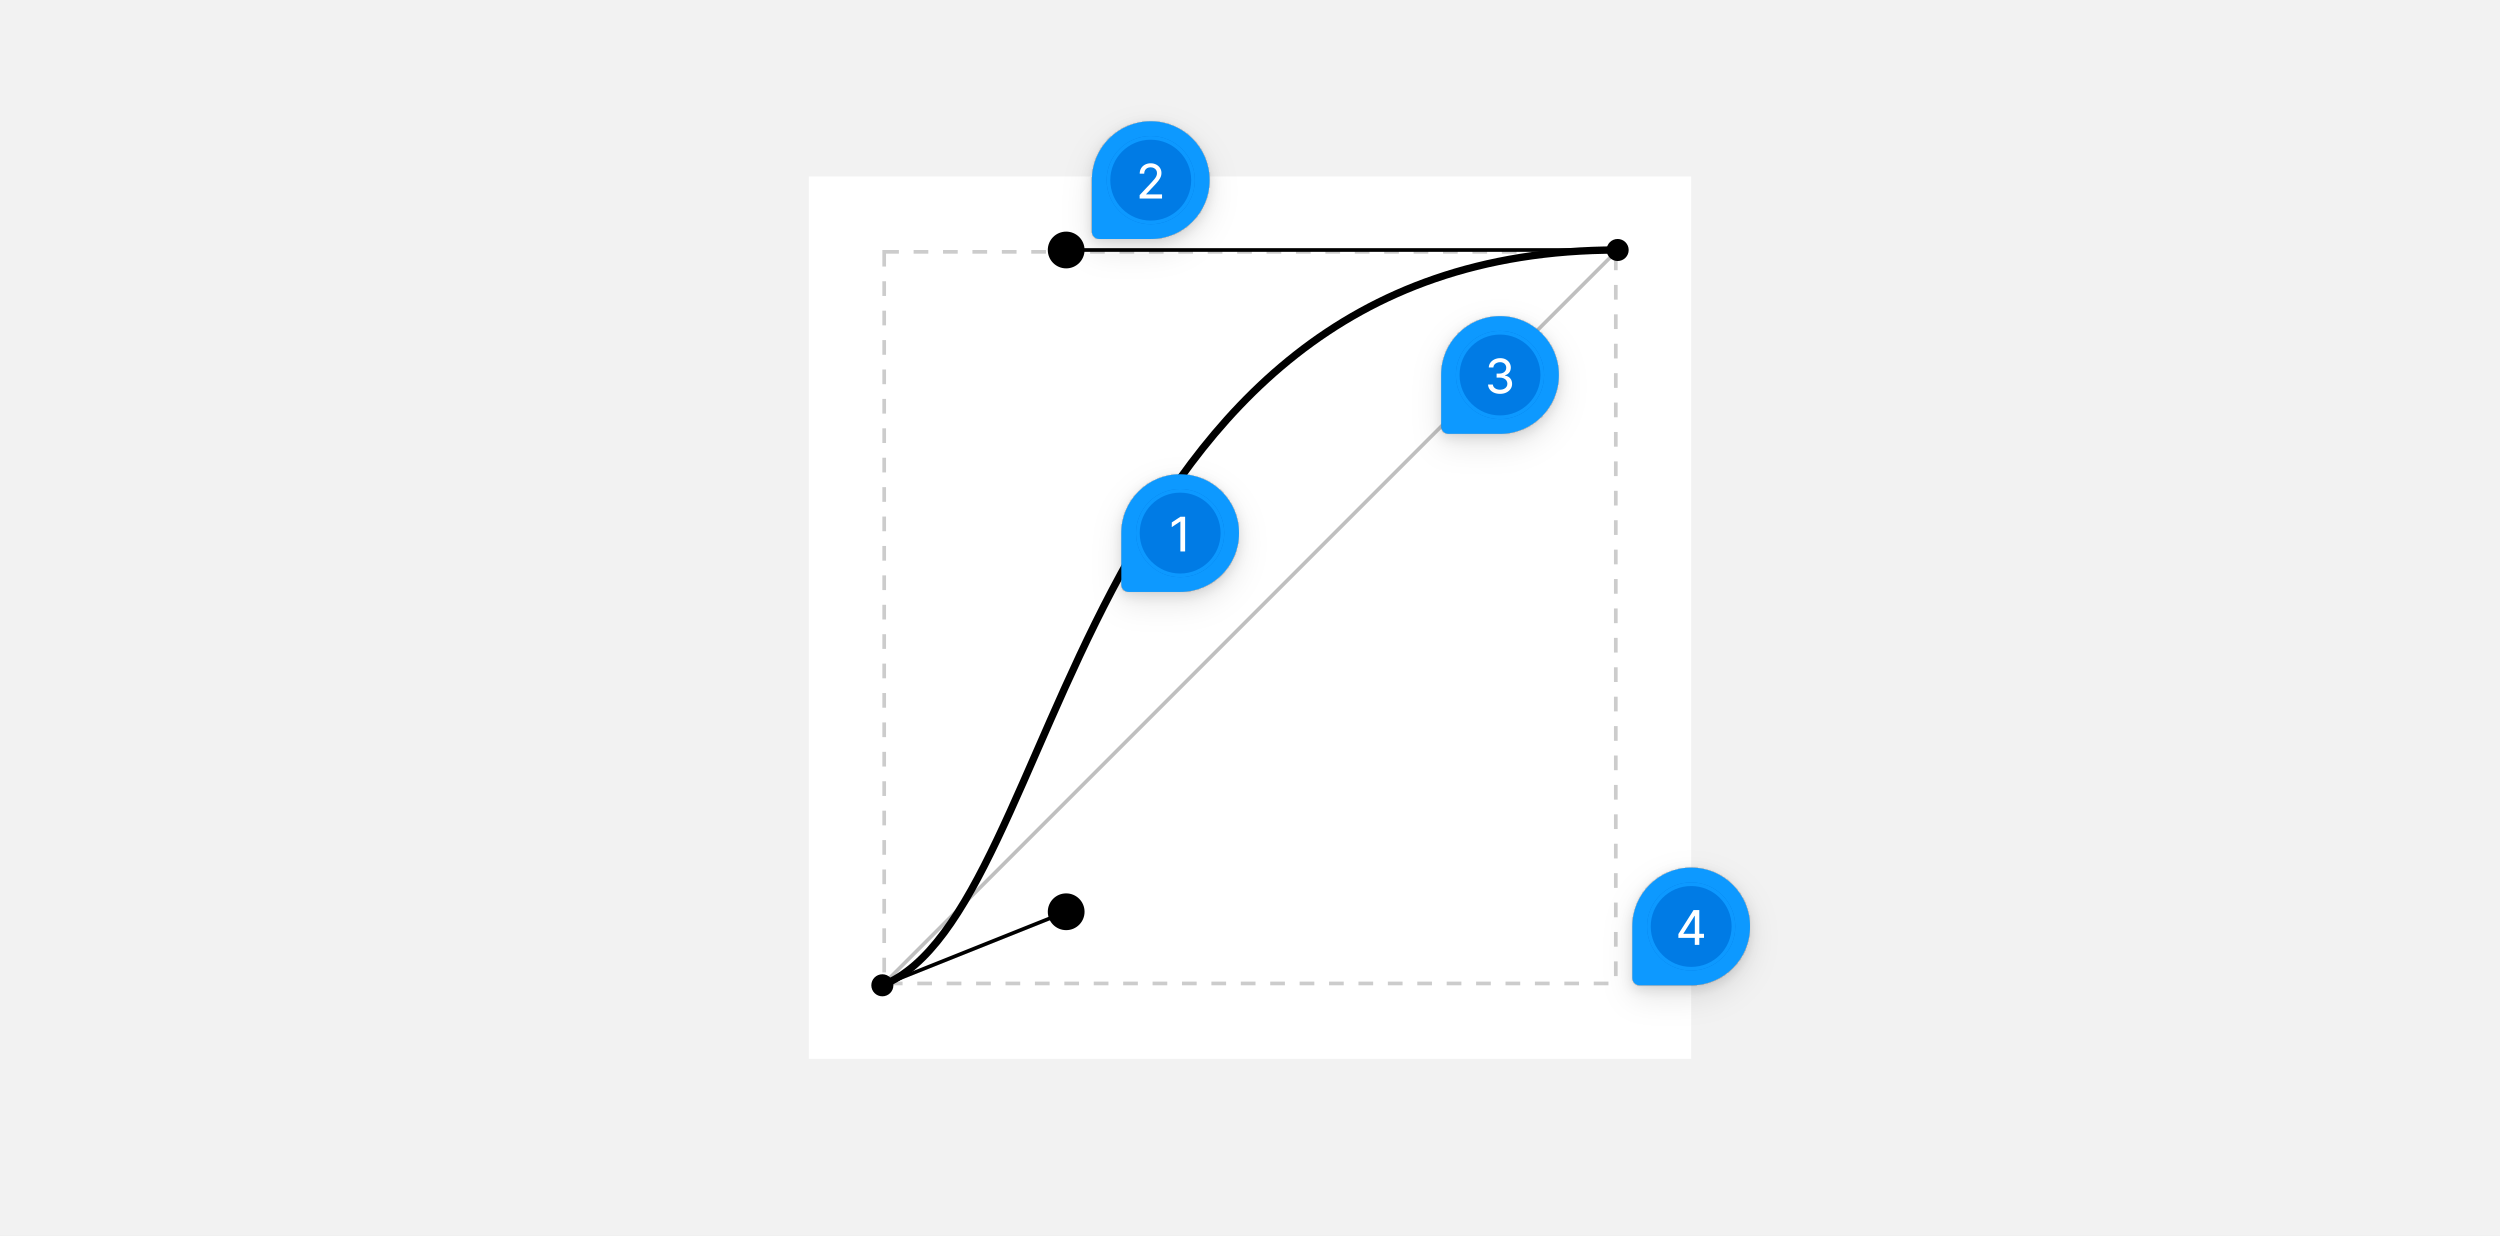
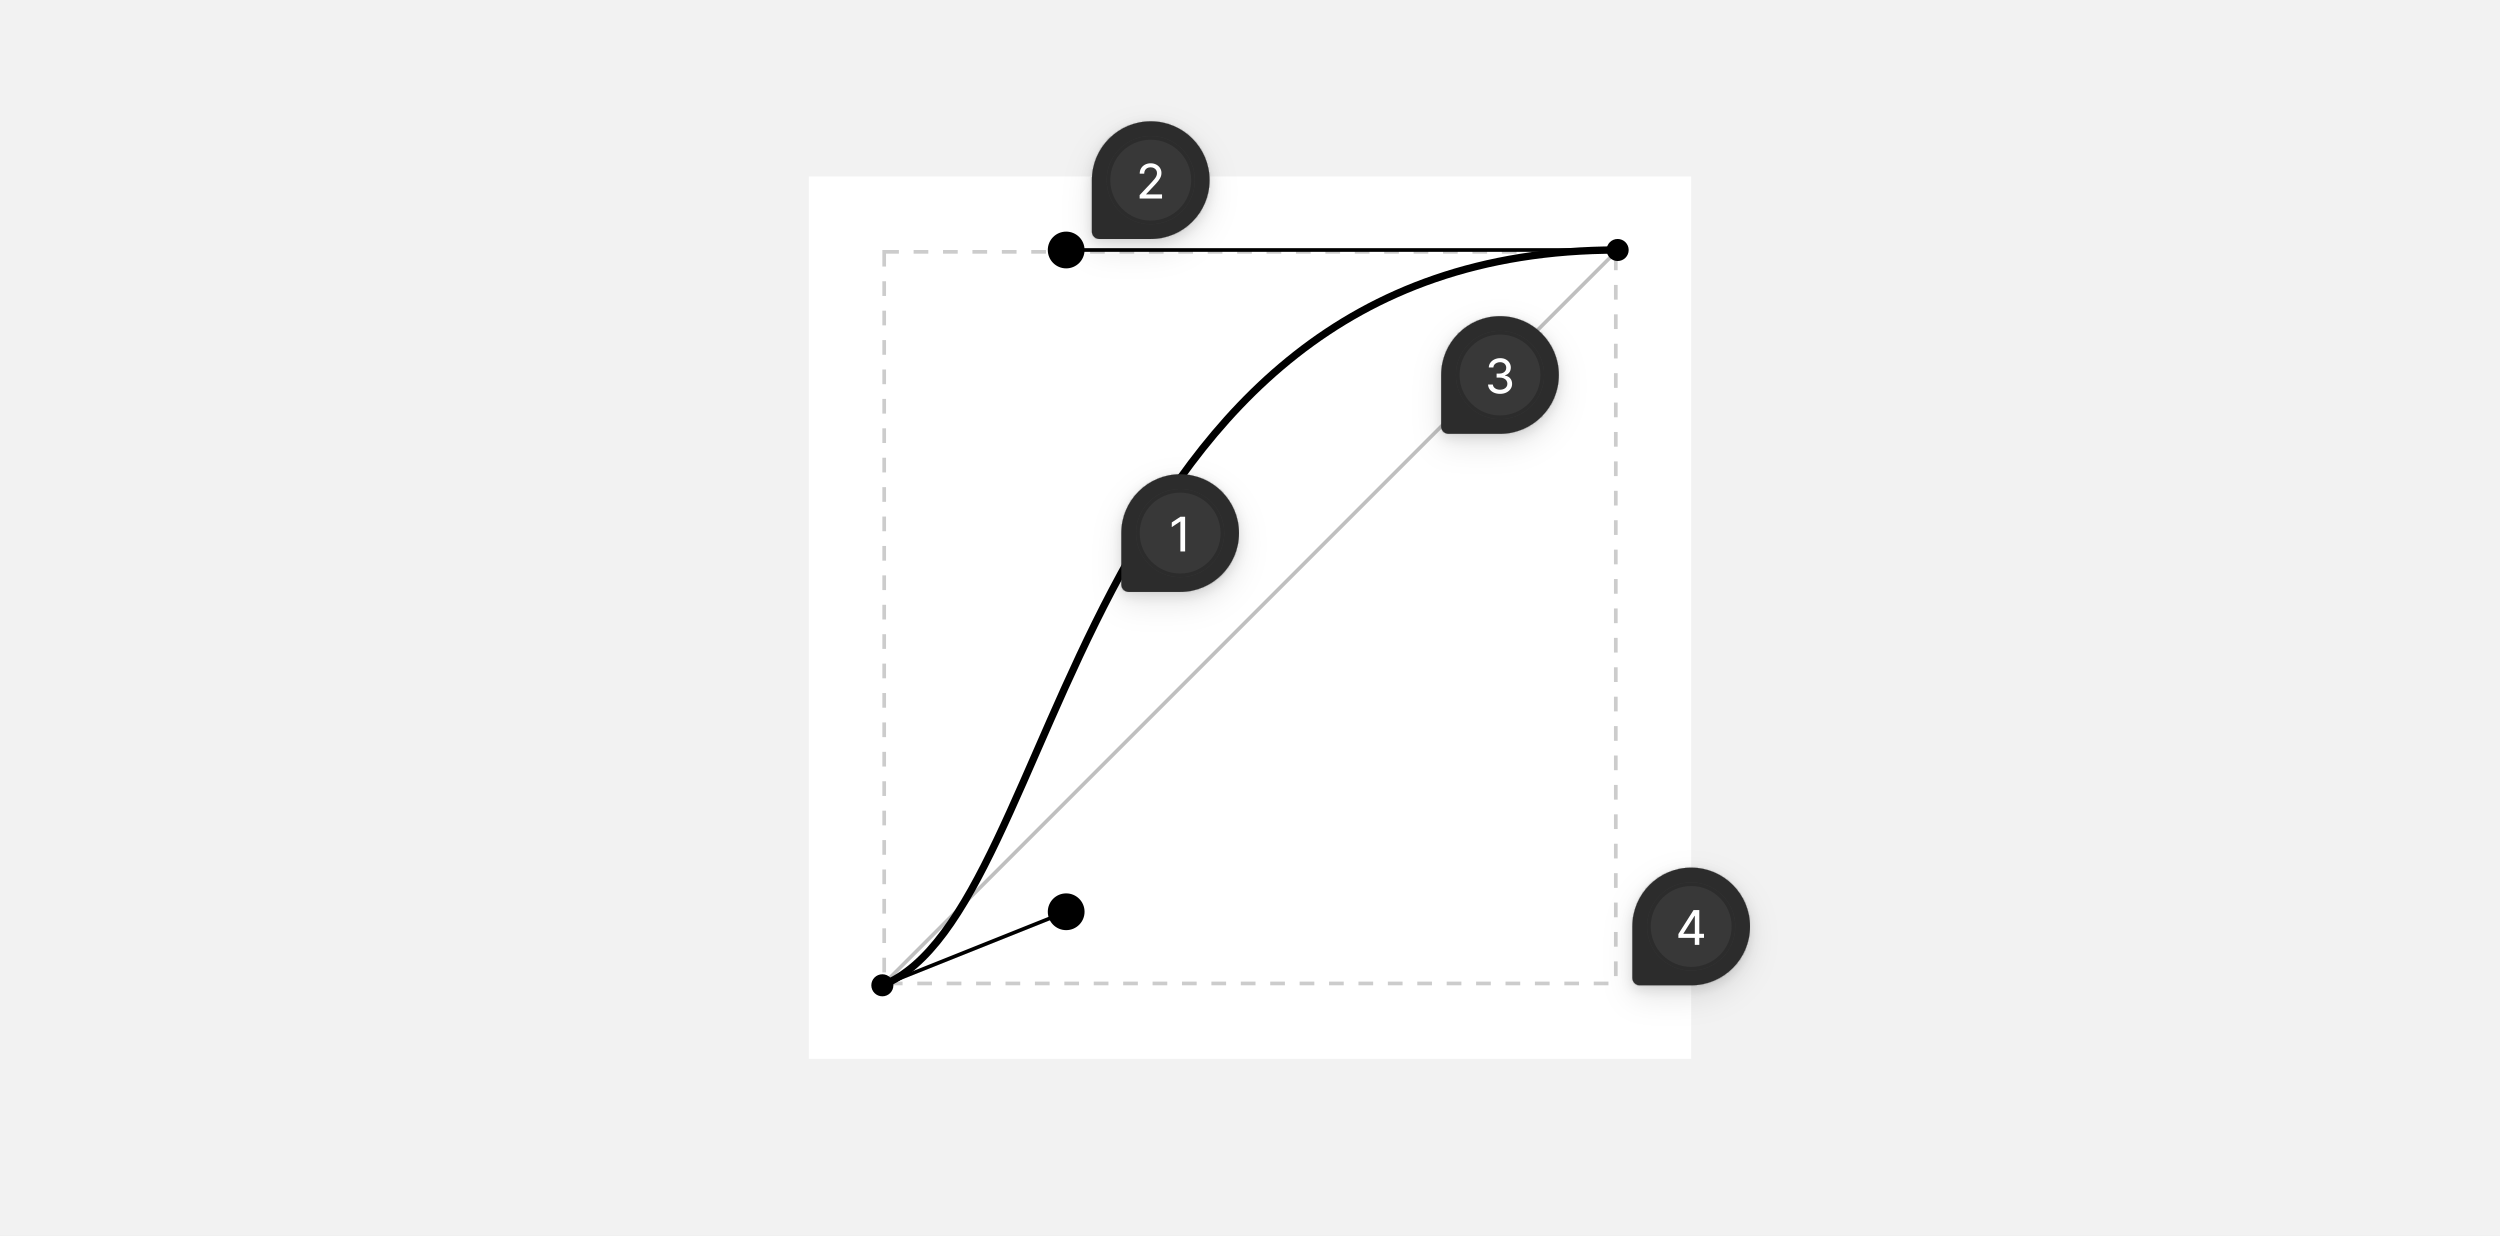
<svg xmlns="http://www.w3.org/2000/svg" width="680" height="336" viewBox="0 0 680 336" fill="none">
  <rect width="680" height="336" fill="#F2F2F2" />
  <rect width="240" height="240" transform="translate(220 48)" fill="white" />
  <rect x="240.5" y="68.5" width="199" height="199" stroke="#CCCCCC" stroke-dasharray="4 4" />
  <path d="M240 268L440 68" stroke="#BFBFBF" />
  <path d="M240 268L290 248" stroke="black" />
  <path d="M440 68H290" stroke="black" />
  <path d="M240 268C290 248 290 68 440 68" stroke="black" stroke-width="2" />
  <circle cx="240" cy="268" r="3" fill="black" />
  <circle cx="440" cy="68" r="3" fill="black" />
  <circle cx="290" cy="248" r="5" fill="black" />
  <circle cx="290" cy="68" r="5" fill="black" />
  <g filter="url(#filter0_ddd_1_14131)">
-     <path d="M305 145C305 136.163 312.163 129 321 129C329.837 129 337 136.163 337 145C337 153.837 329.837 161 321 161H307C305.895 161 305 160.105 305 159V145Z" fill="#0D99FF" />
+     <path d="M305 145C305 136.163 312.163 129 321 129C329.837 129 337 136.163 337 145C337 153.837 329.837 161 321 161H307C305.895 161 305 160.105 305 159V145Z" fill="#2C2C2C" />
  </g>
  <g clip-path="url(#clip0_1_14131)">
-     <rect width="24" height="24" transform="translate(309 133)" fill="#007BE5" />
+     <rect width="24" height="24" transform="translate(309 133)" fill="#383838" />
    <path d="M322.353 140.545V150H321.065V141.861H321.009L318.724 143.366V142.101L321.083 140.545H322.353Z" fill="white" />
  </g>
-   <rect x="309.5" y="133.5" width="23" height="23" rx="11.5" stroke="#0D99FF" />
+   <rect x="309.5" y="133.5" width="23" height="23" rx="11.5" stroke="#2C2C2C" />
  <g filter="url(#filter1_ddd_1_14131)">
-     <path d="M297 49C297 40.163 304.163 33 313 33C321.837 33 329 40.163 329 49C329 57.837 321.837 65 313 65H299C297.895 65 297 64.105 297 63V49Z" fill="#0D99FF" />
+     <path d="M297 49C297 40.163 304.163 33 313 33C321.837 33 329 40.163 329 49C329 57.837 321.837 65 313 65H299C297.895 65 297 64.105 297 63V49Z" fill="#2C2C2C" />
  </g>
  <g clip-path="url(#clip1_1_14131)">
-     <rect width="24" height="24" transform="translate(301 37)" fill="#007BE5" />
+     <rect width="24" height="24" transform="translate(301 37)" fill="#383838" />
    <path d="M309.981 54V53.068L313.143 49.702C313.497 49.32 313.788 48.988 314.016 48.705C314.246 48.422 314.419 48.153 314.533 47.897C314.647 47.642 314.703 47.372 314.703 47.089C314.703 46.766 314.627 46.487 314.473 46.254C314.319 46.017 314.109 45.834 313.845 45.704C313.58 45.575 313.283 45.51 312.954 45.51C312.603 45.51 312.297 45.583 312.035 45.727C311.777 45.872 311.577 46.074 311.435 46.332C311.293 46.591 311.223 46.895 311.223 47.246H309.999C309.999 46.683 310.129 46.189 310.387 45.764C310.646 45.34 311.001 45.009 311.453 44.772C311.906 44.535 312.417 44.416 312.986 44.416C313.562 44.416 314.069 44.535 314.51 44.772C314.95 45.006 315.294 45.323 315.544 45.723C315.793 46.123 315.918 46.571 315.918 47.066C315.918 47.417 315.853 47.76 315.724 48.096C315.598 48.428 315.377 48.799 315.064 49.208C314.75 49.614 314.313 50.108 313.752 50.69L311.754 52.809V52.883H316.075V54H309.981Z" fill="white" />
  </g>
-   <rect x="301.5" y="37.5" width="23" height="23" rx="11.5" stroke="#0D99FF" />
+   <rect x="301.5" y="37.5" width="23" height="23" rx="11.5" stroke="#2C2C2C" />
  <g filter="url(#filter2_ddd_1_14131)">
-     <path d="M392 102C392 93.163 399.163 86 408 86C416.837 86 424 93.163 424 102C424 110.837 416.837 118 408 118H394C392.895 118 392 117.105 392 116V102Z" fill="#0D99FF" />
+     <path d="M392 102C392 93.163 399.163 86 408 86C416.837 86 424 93.163 424 102C424 110.837 416.837 118 408 118H394C392.895 118 392 117.105 392 116V102Z" fill="#2C2C2C" />
  </g>
  <g clip-path="url(#clip2_1_14131)">
-     <rect width="24" height="24" transform="translate(396 90)" fill="#007BE5" />
+     <rect width="24" height="24" transform="translate(396 90)" fill="#383838" />
    <path d="M408.023 107.129C407.401 107.129 406.847 107.023 406.361 106.811C405.875 106.595 405.49 106.297 405.207 105.915C404.924 105.533 404.772 105.09 404.75 104.586H406.052C406.076 104.878 406.176 105.13 406.352 105.343C406.53 105.555 406.763 105.72 407.049 105.837C407.338 105.951 407.658 106.007 408.009 106.007C408.397 106.007 408.742 105.94 409.043 105.804C409.345 105.669 409.58 105.48 409.75 105.237C409.922 104.993 410.008 104.713 410.008 104.396C410.008 104.064 409.924 103.772 409.754 103.519C409.588 103.264 409.345 103.064 409.025 102.919C408.705 102.774 408.315 102.702 407.857 102.702H407.077V101.613H407.857C408.22 101.613 408.539 101.548 408.812 101.419C409.089 101.286 409.306 101.103 409.463 100.869C409.62 100.632 409.699 100.354 409.699 100.034C409.699 99.729 409.63 99.463 409.491 99.235C409.356 99.007 409.163 98.83 408.914 98.704C408.668 98.575 408.377 98.51 408.042 98.51C407.725 98.51 407.428 98.569 407.151 98.686C406.874 98.8 406.647 98.964 406.472 99.18C406.3 99.395 406.206 99.654 406.19 99.955H404.949C404.967 99.451 405.118 99.009 405.401 98.63C405.684 98.249 406.056 97.952 406.518 97.739C406.983 97.524 407.497 97.416 408.06 97.416C408.657 97.416 409.17 97.535 409.597 97.772C410.028 98.006 410.359 98.316 410.59 98.704C410.824 99.092 410.941 99.514 410.941 99.969C410.941 100.502 410.798 100.954 410.511 101.326C410.225 101.696 409.839 101.95 409.353 102.088V102.162C409.965 102.257 410.441 102.508 410.779 102.914C411.121 103.318 411.292 103.819 411.292 104.419C411.292 104.936 411.15 105.4 410.867 105.809C410.584 106.218 410.196 106.541 409.703 106.778C409.211 107.012 408.651 107.129 408.023 107.129Z" fill="white" />
  </g>
-   <rect x="396.5" y="90.5" width="23" height="23" rx="11.5" stroke="#0D99FF" />
+   <rect x="396.5" y="90.5" width="23" height="23" rx="11.5" stroke="#2C2C2C" />
  <g filter="url(#filter3_ddd_1_14131)">
-     <path d="M444 252C444 243.163 451.163 236 460 236C468.837 236 476 243.163 476 252C476 260.837 468.837 268 460 268H446C444.895 268 444 267.105 444 266V252Z" fill="#0D99FF" />
+     <path d="M444 252C444 243.163 451.163 236 460 236C468.837 236 476 243.163 476 252C476 260.837 468.837 268 460 268H446C444.895 268 444 267.105 444 266V252Z" fill="#2C2C2C" />
  </g>
  <g clip-path="url(#clip3_1_14131)">
-     <rect width="24" height="24" transform="translate(448 240)" fill="#007BE5" />
+     <rect width="24" height="24" transform="translate(448 240)" fill="#383838" />
    <path d="M456.519 255.107V254.059L460.642 247.545H461.436V249.124H460.919L457.886 253.921V253.995H463.485V255.107H456.519ZM460.983 257V254.789L460.993 254.309V247.545H462.211V257H460.983Z" fill="white" />
  </g>
-   <rect x="448.5" y="240.5" width="23" height="23" rx="11.5" stroke="#0D99FF" />
+   <rect x="448.5" y="240.5" width="23" height="23" rx="11.5" stroke="#2C2C2C" />
  <defs>
    <filter id="filter0_ddd_1_14131" x="297" y="124" width="48" height="48" filterUnits="userSpaceOnUse" color-interpolation-filters="sRGB">
      <feFlood flood-opacity="0" result="BackgroundImageFix" />
      <feColorMatrix in="SourceAlpha" type="matrix" values="0 0 0 0 0 0 0 0 0 0 0 0 0 0 0 0 0 0 127 0" result="hardAlpha" />
      <feOffset dy="1" />
      <feGaussianBlur stdDeviation="1.5" />
      <feColorMatrix type="matrix" values="0 0 0 0 0 0 0 0 0 0 0 0 0 0 0 0 0 0 0.1 0" />
      <feBlend mode="normal" in2="BackgroundImageFix" result="effect1_dropShadow_1_14131" />
      <feColorMatrix in="SourceAlpha" type="matrix" values="0 0 0 0 0 0 0 0 0 0 0 0 0 0 0 0 0 0 127 0" result="hardAlpha" />
      <feOffset dy="3" />
      <feGaussianBlur stdDeviation="4" />
      <feColorMatrix type="matrix" values="0 0 0 0 0 0 0 0 0 0 0 0 0 0 0 0 0 0 0.1 0" />
      <feBlend mode="normal" in2="effect1_dropShadow_1_14131" result="effect2_dropShadow_1_14131" />
      <feColorMatrix in="SourceAlpha" type="matrix" values="0 0 0 0 0 0 0 0 0 0 0 0 0 0 0 0 0 0 127 0" result="hardAlpha" />
      <feOffset />
      <feGaussianBlur stdDeviation="0.25" />
      <feColorMatrix type="matrix" values="0 0 0 0 0 0 0 0 0 0 0 0 0 0 0 0 0 0 0.18 0" />
      <feBlend mode="normal" in2="effect2_dropShadow_1_14131" result="effect3_dropShadow_1_14131" />
      <feBlend mode="normal" in="SourceGraphic" in2="effect3_dropShadow_1_14131" result="shape" />
    </filter>
    <filter id="filter1_ddd_1_14131" x="289" y="28" width="48" height="48" filterUnits="userSpaceOnUse" color-interpolation-filters="sRGB">
      <feFlood flood-opacity="0" result="BackgroundImageFix" />
      <feColorMatrix in="SourceAlpha" type="matrix" values="0 0 0 0 0 0 0 0 0 0 0 0 0 0 0 0 0 0 127 0" result="hardAlpha" />
      <feOffset dy="1" />
      <feGaussianBlur stdDeviation="1.5" />
      <feColorMatrix type="matrix" values="0 0 0 0 0 0 0 0 0 0 0 0 0 0 0 0 0 0 0.1 0" />
      <feBlend mode="normal" in2="BackgroundImageFix" result="effect1_dropShadow_1_14131" />
      <feColorMatrix in="SourceAlpha" type="matrix" values="0 0 0 0 0 0 0 0 0 0 0 0 0 0 0 0 0 0 127 0" result="hardAlpha" />
      <feOffset dy="3" />
      <feGaussianBlur stdDeviation="4" />
      <feColorMatrix type="matrix" values="0 0 0 0 0 0 0 0 0 0 0 0 0 0 0 0 0 0 0.1 0" />
      <feBlend mode="normal" in2="effect1_dropShadow_1_14131" result="effect2_dropShadow_1_14131" />
      <feColorMatrix in="SourceAlpha" type="matrix" values="0 0 0 0 0 0 0 0 0 0 0 0 0 0 0 0 0 0 127 0" result="hardAlpha" />
      <feOffset />
      <feGaussianBlur stdDeviation="0.25" />
      <feColorMatrix type="matrix" values="0 0 0 0 0 0 0 0 0 0 0 0 0 0 0 0 0 0 0.18 0" />
      <feBlend mode="normal" in2="effect2_dropShadow_1_14131" result="effect3_dropShadow_1_14131" />
      <feBlend mode="normal" in="SourceGraphic" in2="effect3_dropShadow_1_14131" result="shape" />
    </filter>
    <filter id="filter2_ddd_1_14131" x="384" y="81" width="48" height="48" filterUnits="userSpaceOnUse" color-interpolation-filters="sRGB">
      <feFlood flood-opacity="0" result="BackgroundImageFix" />
      <feColorMatrix in="SourceAlpha" type="matrix" values="0 0 0 0 0 0 0 0 0 0 0 0 0 0 0 0 0 0 127 0" result="hardAlpha" />
      <feOffset dy="1" />
      <feGaussianBlur stdDeviation="1.5" />
      <feColorMatrix type="matrix" values="0 0 0 0 0 0 0 0 0 0 0 0 0 0 0 0 0 0 0.1 0" />
      <feBlend mode="normal" in2="BackgroundImageFix" result="effect1_dropShadow_1_14131" />
      <feColorMatrix in="SourceAlpha" type="matrix" values="0 0 0 0 0 0 0 0 0 0 0 0 0 0 0 0 0 0 127 0" result="hardAlpha" />
      <feOffset dy="3" />
      <feGaussianBlur stdDeviation="4" />
      <feColorMatrix type="matrix" values="0 0 0 0 0 0 0 0 0 0 0 0 0 0 0 0 0 0 0.1 0" />
      <feBlend mode="normal" in2="effect1_dropShadow_1_14131" result="effect2_dropShadow_1_14131" />
      <feColorMatrix in="SourceAlpha" type="matrix" values="0 0 0 0 0 0 0 0 0 0 0 0 0 0 0 0 0 0 127 0" result="hardAlpha" />
      <feOffset />
      <feGaussianBlur stdDeviation="0.25" />
      <feColorMatrix type="matrix" values="0 0 0 0 0 0 0 0 0 0 0 0 0 0 0 0 0 0 0.18 0" />
      <feBlend mode="normal" in2="effect2_dropShadow_1_14131" result="effect3_dropShadow_1_14131" />
      <feBlend mode="normal" in="SourceGraphic" in2="effect3_dropShadow_1_14131" result="shape" />
    </filter>
    <filter id="filter3_ddd_1_14131" x="436" y="231" width="48" height="48" filterUnits="userSpaceOnUse" color-interpolation-filters="sRGB">
      <feFlood flood-opacity="0" result="BackgroundImageFix" />
      <feColorMatrix in="SourceAlpha" type="matrix" values="0 0 0 0 0 0 0 0 0 0 0 0 0 0 0 0 0 0 127 0" result="hardAlpha" />
      <feOffset dy="1" />
      <feGaussianBlur stdDeviation="1.5" />
      <feColorMatrix type="matrix" values="0 0 0 0 0 0 0 0 0 0 0 0 0 0 0 0 0 0 0.1 0" />
      <feBlend mode="normal" in2="BackgroundImageFix" result="effect1_dropShadow_1_14131" />
      <feColorMatrix in="SourceAlpha" type="matrix" values="0 0 0 0 0 0 0 0 0 0 0 0 0 0 0 0 0 0 127 0" result="hardAlpha" />
      <feOffset dy="3" />
      <feGaussianBlur stdDeviation="4" />
      <feColorMatrix type="matrix" values="0 0 0 0 0 0 0 0 0 0 0 0 0 0 0 0 0 0 0.1 0" />
      <feBlend mode="normal" in2="effect1_dropShadow_1_14131" result="effect2_dropShadow_1_14131" />
      <feColorMatrix in="SourceAlpha" type="matrix" values="0 0 0 0 0 0 0 0 0 0 0 0 0 0 0 0 0 0 127 0" result="hardAlpha" />
      <feOffset />
      <feGaussianBlur stdDeviation="0.25" />
      <feColorMatrix type="matrix" values="0 0 0 0 0 0 0 0 0 0 0 0 0 0 0 0 0 0 0.18 0" />
      <feBlend mode="normal" in2="effect2_dropShadow_1_14131" result="effect3_dropShadow_1_14131" />
      <feBlend mode="normal" in="SourceGraphic" in2="effect3_dropShadow_1_14131" result="shape" />
    </filter>
    <clipPath id="clip0_1_14131">
      <rect x="309" y="133" width="24" height="24" rx="12" fill="white" />
    </clipPath>
    <clipPath id="clip1_1_14131">
      <rect x="301" y="37" width="24" height="24" rx="12" fill="white" />
    </clipPath>
    <clipPath id="clip2_1_14131">
      <rect x="396" y="90" width="24" height="24" rx="12" fill="white" />
    </clipPath>
    <clipPath id="clip3_1_14131">
      <rect x="448" y="240" width="24" height="24" rx="12" fill="white" />
    </clipPath>
  </defs>
</svg>
